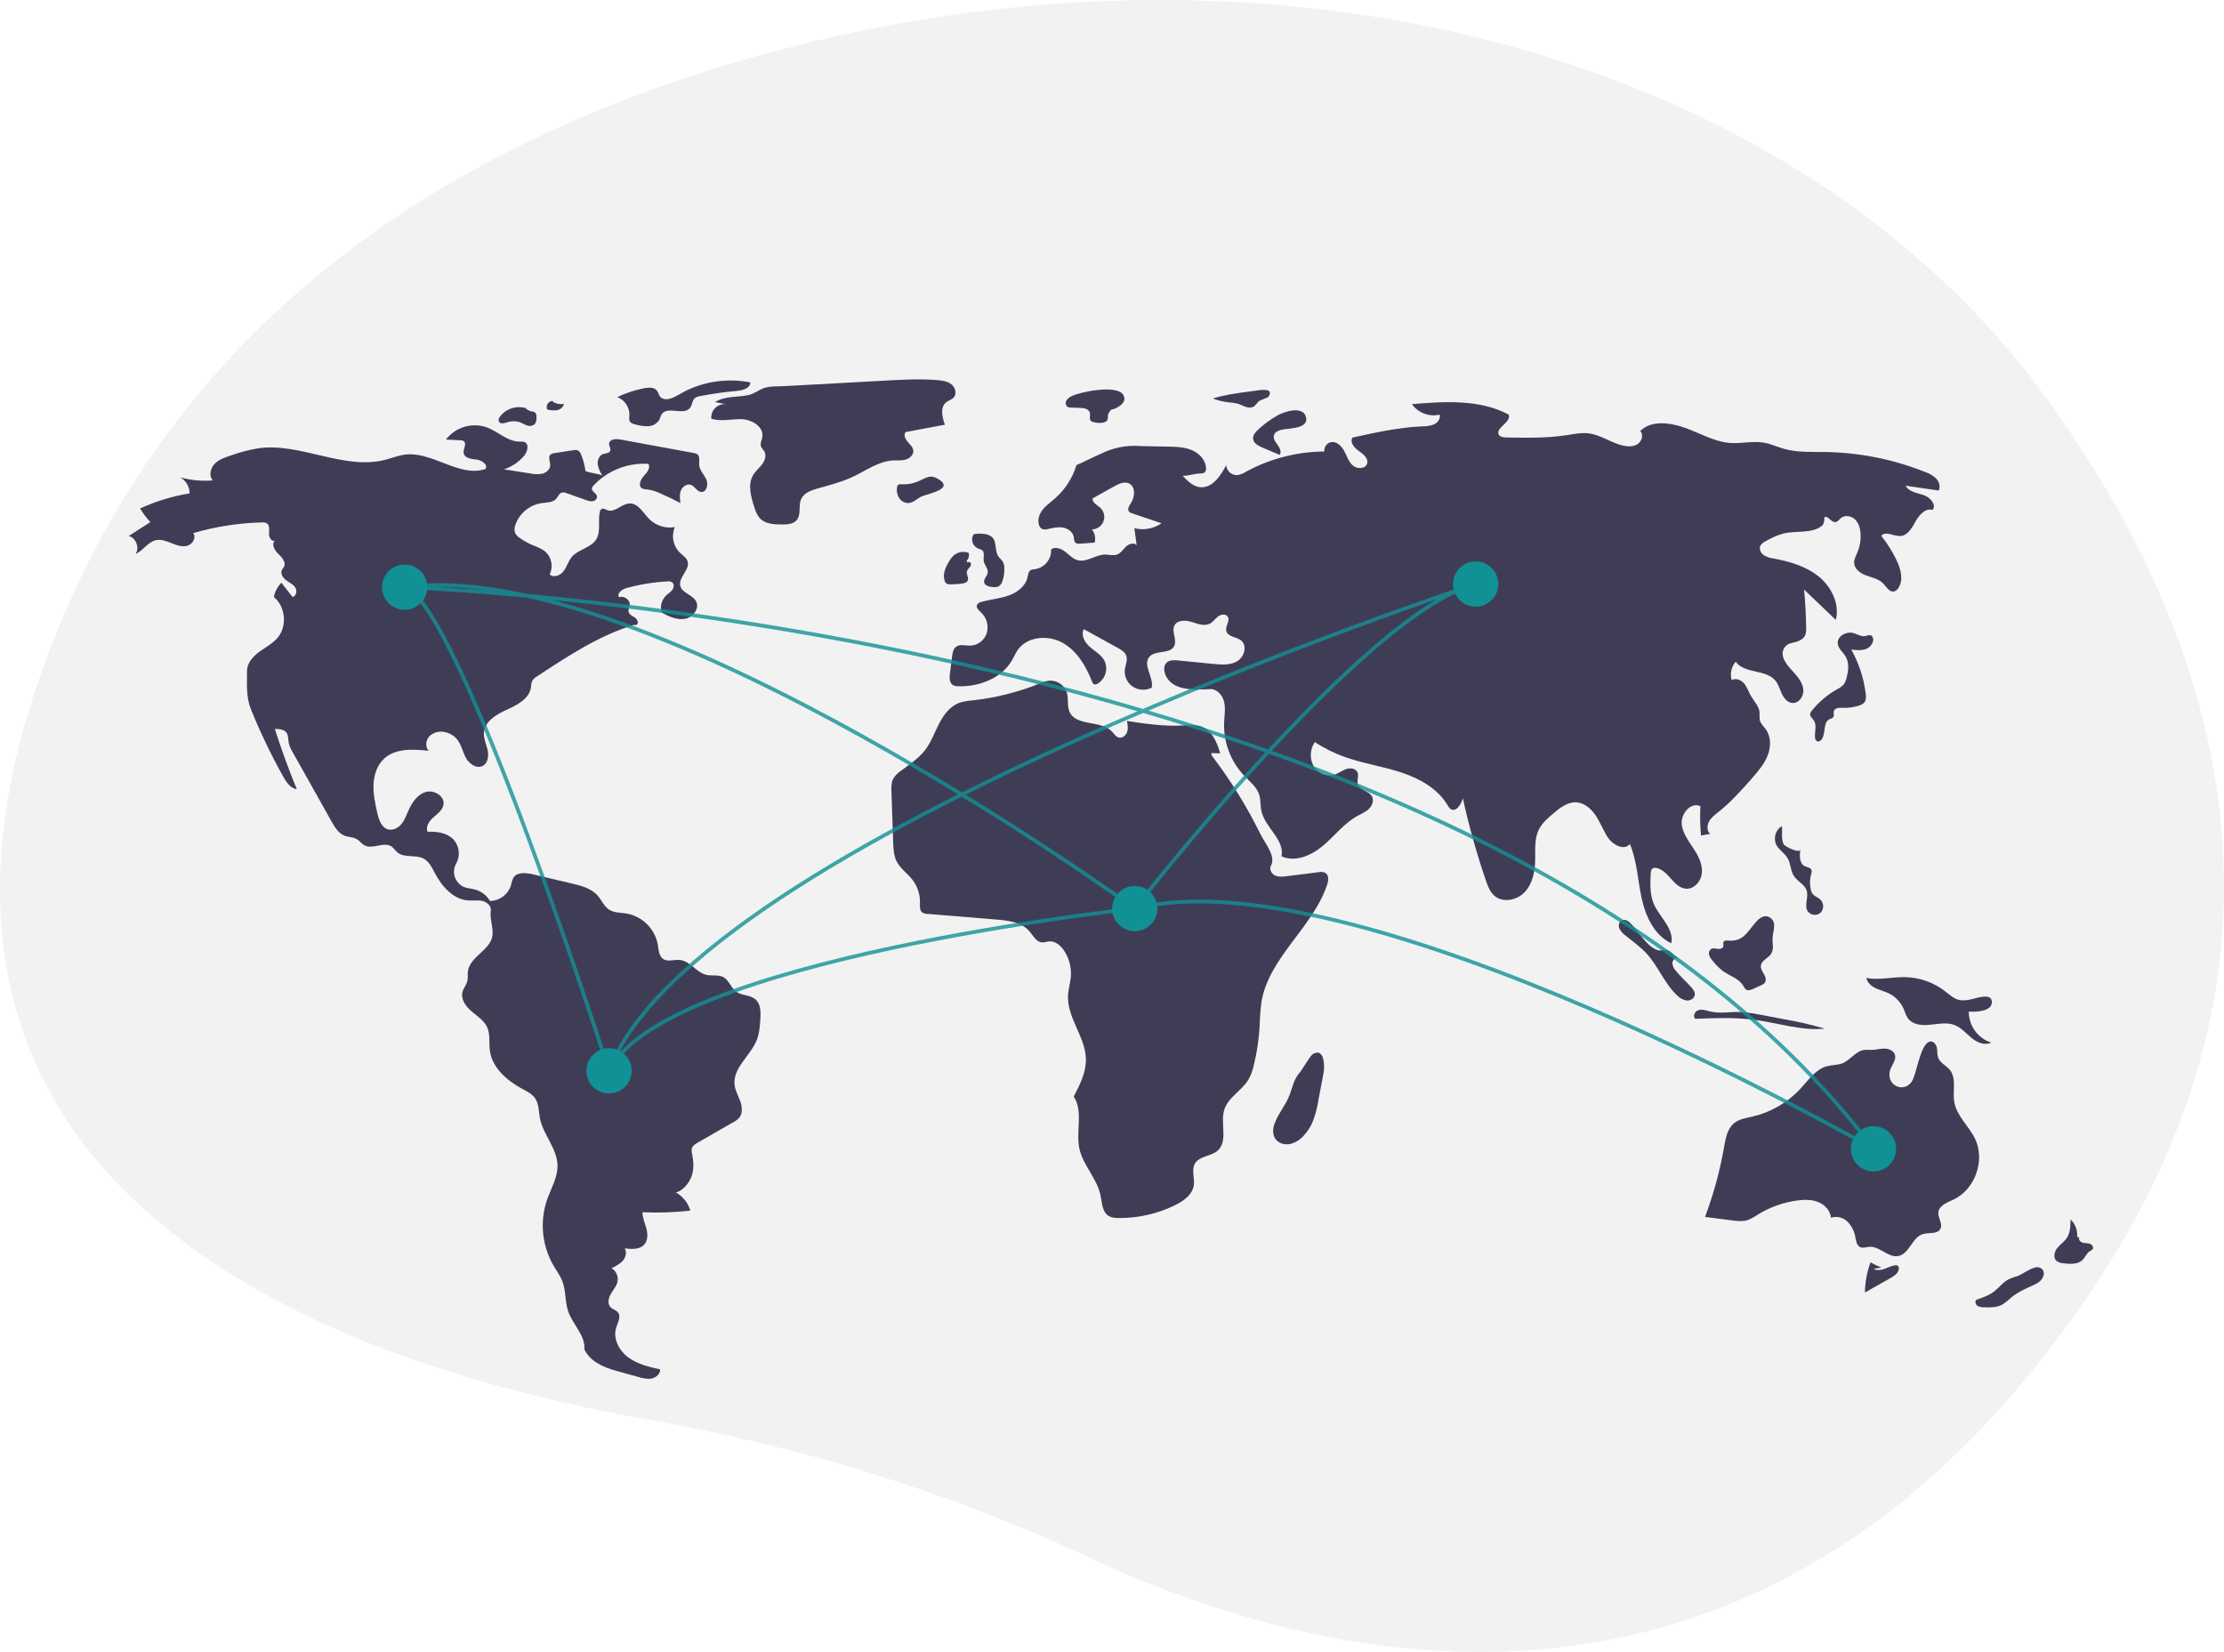
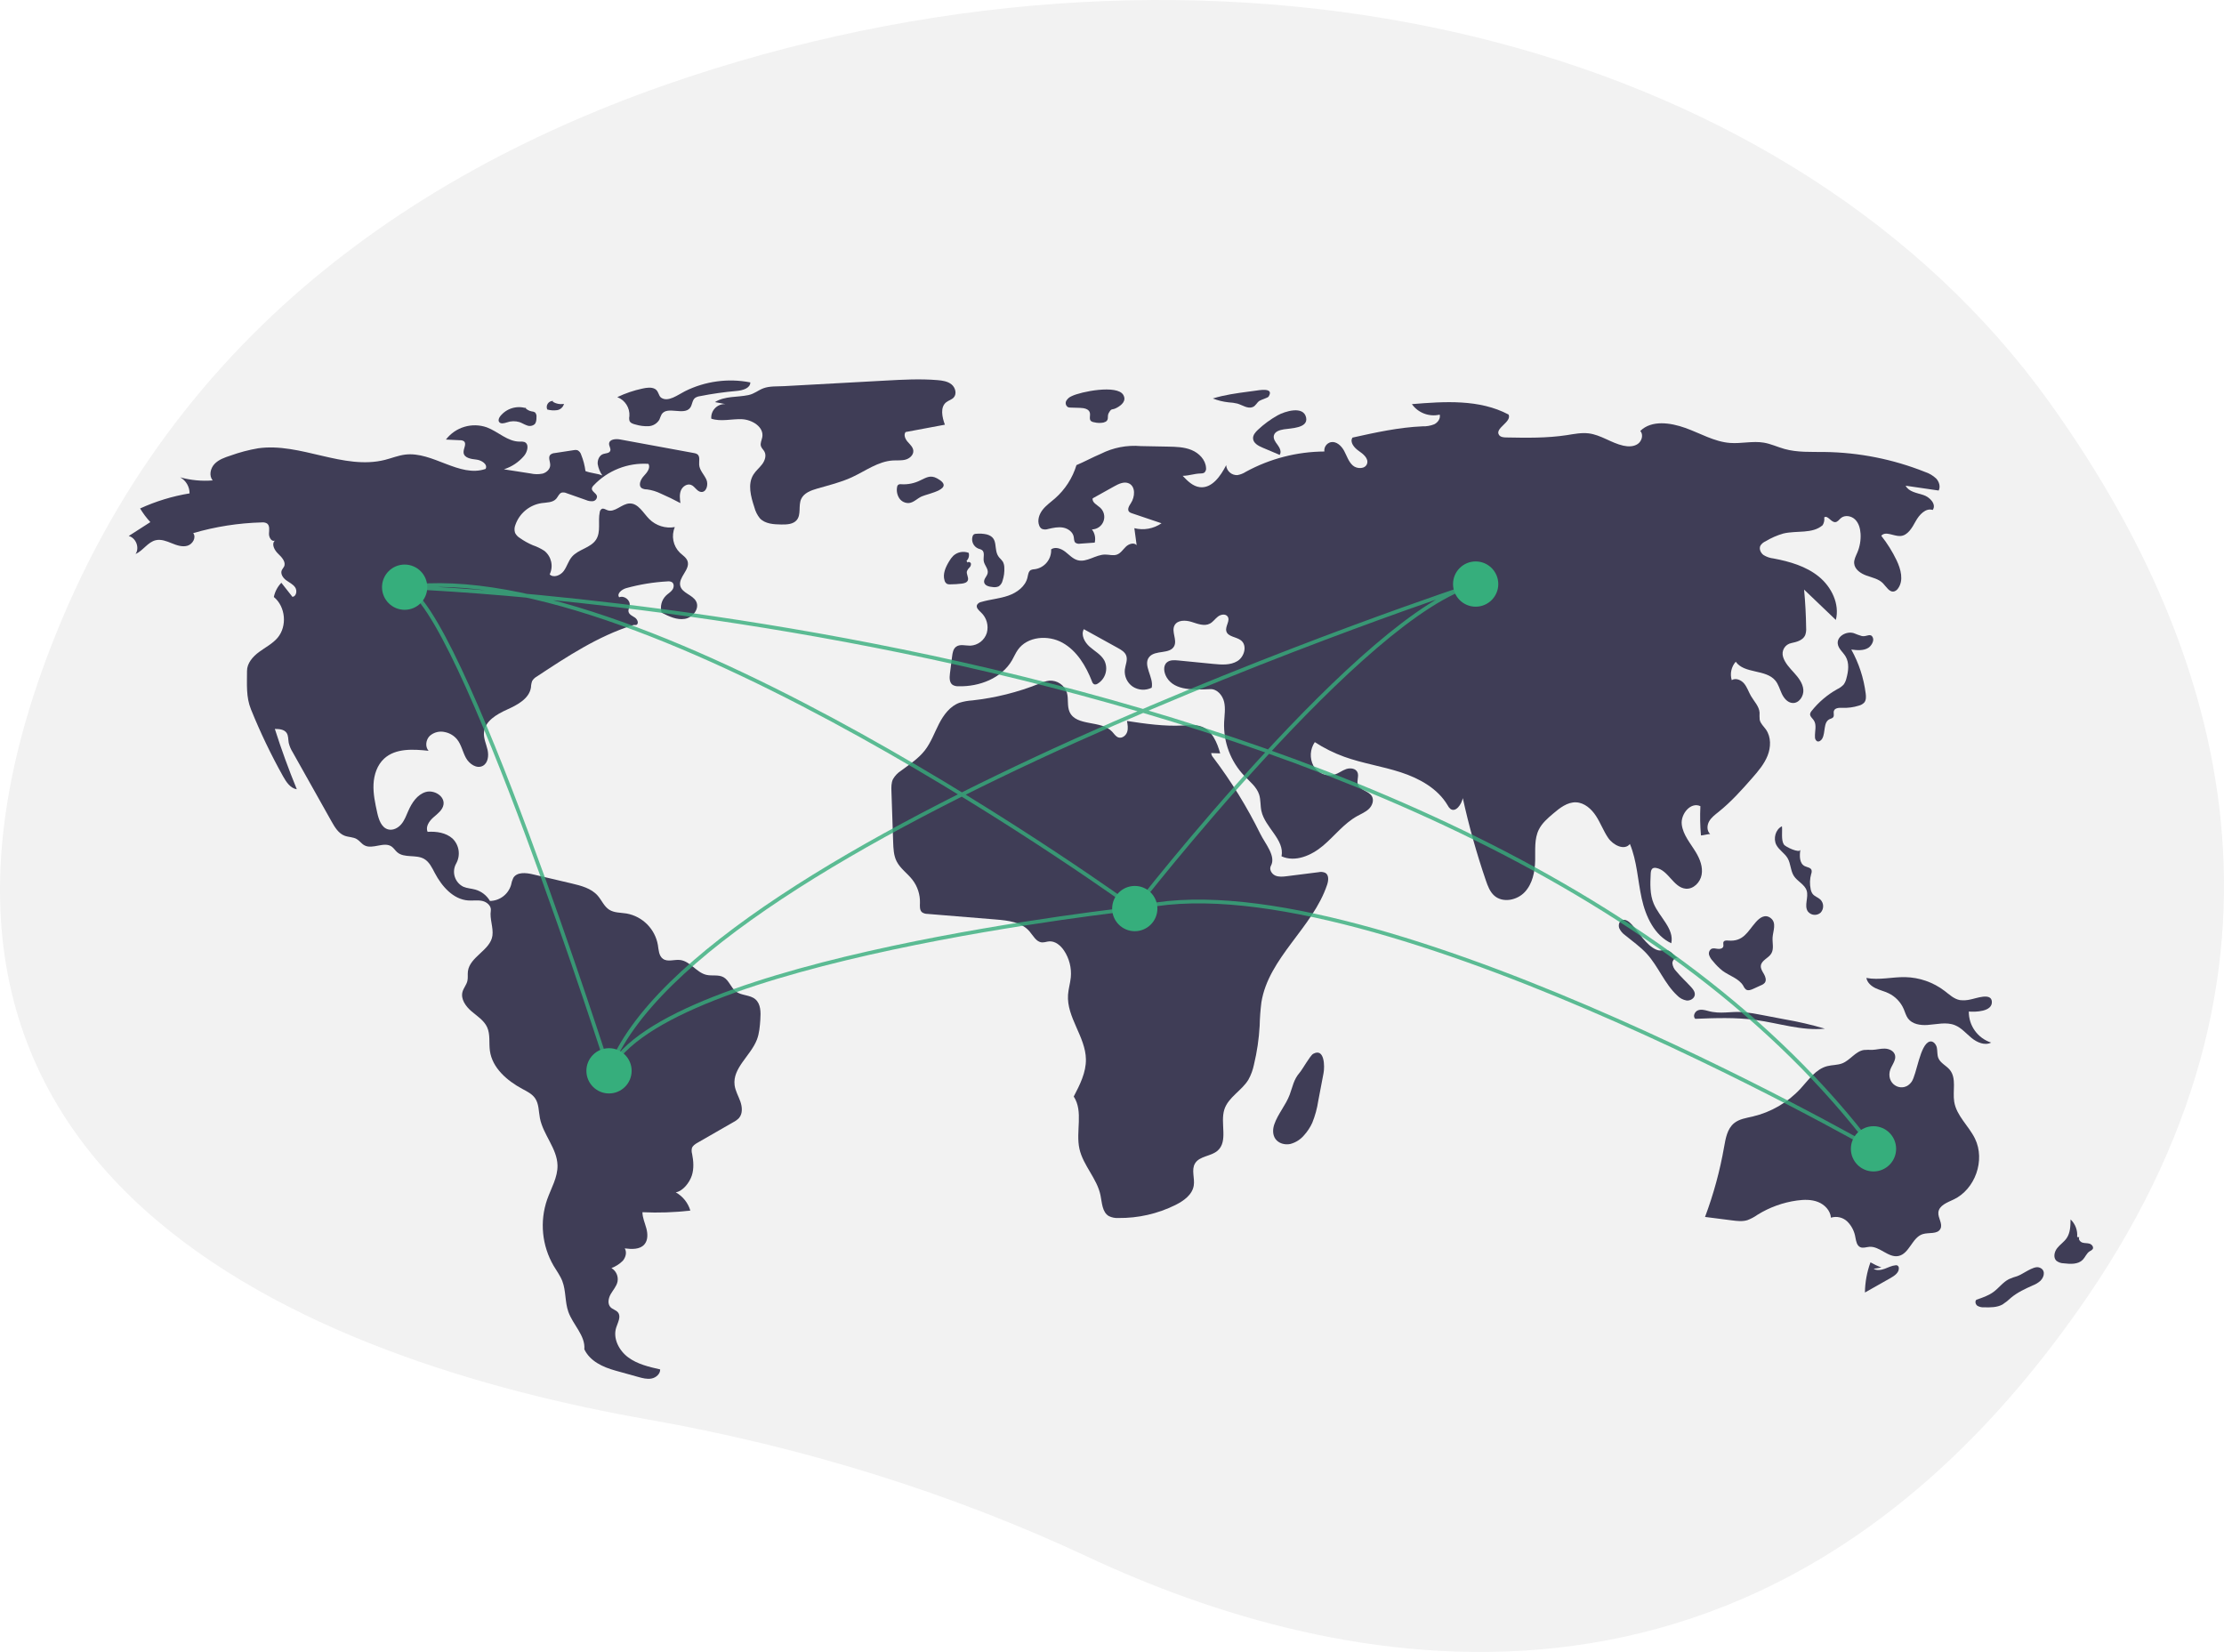
<svg xmlns="http://www.w3.org/2000/svg" id="e37c00f5-ff96-45aa-87ea-1a24b78ba7bd" data-name="Layer 1" width="1176.606" height="873.979" viewBox="0 0 1176.606 873.979">
  <path d="M1095.664,225.463C962.121,39.632,680.019-35.748,402.58,45.439,255.907,88.36,114.487,174.358,44.402,340.88-80.881,638.554,182.167,733.624,354.172,763.924c83.172,14.651,161.507,39.263,233.089,72.771C716.045,896.979,944,950.398,1115.894,699.286,1240.482,517.28,1184.616,349.244,1095.664,225.463Z" transform="translate(-11.69692 -13.01074)" fill="#f2f2f2" />
  <path d="M321.429,262.228a34.385,34.385,0,0,0-2.248-8.605,3.895,3.895,0,0,0-1.98-2.439,4.08,4.08,0,0,0-1.965-.022l-10.087,1.544a3.867,3.867,0,0,0-2.302.894c-1.314,1.382-.02,3.607-.06,5.513-.045,2.143-1.95,3.883-4.015,4.459a15.177,15.177,0,0,1-6.38-.079l-14.105-2.192a23.256,23.256,0,0,0,10.671-7.121c1.856-2.199,2.844-6.304.161-7.345a6.585,6.585,0,0,0-2.45-.197c-6.391.05-11.419-5.286-17.402-7.533a19.241,19.241,0,0,0-21.655,6.455l7.514.362a3.335,3.335,0,0,1,2.001.534c1.647,1.353-.401,3.952-.169,6.07.301,2.752,3.956,3.34,6.711,3.619s6.25,2.517,4.925,4.948c-13.847,4.769-27.937-9.323-42.479-7.588-3.68.439-7.156,1.885-10.749,2.794-21.951,5.554-44.644-9.264-67.068-6.126a85.163,85.163,0,0,0-14.64,3.861c-3.052,1.002-6.235,2.085-8.453,4.409s-3.061,6.298-.961,8.729a49.126,49.126,0,0,1-17.216-1.636,9.645,9.645,0,0,1,4.959,8.5A102.145,102.145,0,0,0,85.821,282.014a44.073,44.073,0,0,0,5.416,7.215l-11.445,7.353c3.867.974,5.866,6.247,3.617,9.54,4.009-1.784,6.494-6.398,10.782-7.333,2.809-.613,5.667.536,8.331,1.616s5.593,2.126,8.352,1.316,4.793-4.387,3.04-6.666a142.719,142.719,0,0,1,36.253-5.664,4.547,4.547,0,0,1,2.746.521c1.598,1.109,1.178,3.504,1.092,5.447s1.429,4.497,3.165,3.621c-2.043,1.772-.297,5.108,1.664,6.971s4.323,4.434,3.123,6.858c-.313.633-.845,1.139-1.146,1.777-.89,1.884.523,4.081,2.189,5.332s3.707,2.126,4.864,3.858.632,4.765-1.438,5.007l-5.882-7.469a15.314,15.314,0,0,0-3.974,7.53c6.238,5.099,7.176,15.478,1.954,21.613-2.669,3.135-6.464,5.04-9.776,7.486s-6.377,5.928-6.369,10.045c.014,7.113-.567,13.721,2.099,20.316a312.966,312.966,0,0,0,16.99,35.447c1.681,3.006,3.853,6.301,7.258,6.819q-6.455-15.714-11.621-31.917c2.243.009,4.836.187,6.151,2.004,1.089,1.505.855,3.551,1.193,5.378a16.659,16.659,0,0,0,2.124,4.994L187.123,447.636c1.704,3.034,3.658,6.292,6.913,7.521,2.082.786,4.49.638,6.406,1.769,1.502.887,2.513,2.46,4.044,3.296,4.329,2.361,10.349-2.167,14.394.652,1.157.806,1.893,2.087,2.958,3.01,3.736,3.236,9.865,1.071,14.179,3.485,2.78,1.556,4.22,4.667,5.703,7.486,3.714,7.062,9.723,13.981,17.683,14.543,2.5.177,5.054-.297,7.498.259s4.85,2.689,4.457,5.164c-.673,4.244,1.424,8.891.861,13.151-1.026,7.76-12.032,11.169-12.978,18.939-.207,1.701.117,3.457-.288,5.122-.496,2.041-2.029,3.702-2.574,5.731-1.032,3.844,1.722,7.67,4.748,10.256s6.635,4.816,8.289,8.437c1.748,3.827.89,8.289,1.458,12.457,1.241,9.1,9.102,15.847,17.191,20.197,2.465,1.325,5.111,2.608,6.706,4.908,2.082,3.001,1.875,6.957,2.57,10.543,1.703,8.782,9.095,16.017,9.305,24.96.149,6.356-3.384,12.122-5.495,18.12a42.257,42.257,0,0,0,3.451,35.046c1.579,2.666,3.467,5.18,4.584,8.07,1.993,5.158,1.346,11.02,3.184,16.235,2.43,6.895,9.106,12.589,8.467,19.872,3.031,6.294,9.724,9.387,16.454,11.26l12.062,3.357c2.309.643,4.723,1.291,7.074.825s4.596-2.418,4.535-4.815c-5.915-1.334-12.019-2.752-16.895-6.357s-8.216-10.023-6.366-15.797c.858-2.678,2.683-5.769.948-7.982-.993-1.267-2.81-1.598-3.931-2.753-1.748-1.803-1.147-4.831.109-7.005s3.073-4.116,3.579-6.576a6.861,6.861,0,0,0-3.216-7.138,17.054,17.054,0,0,0,5.97-3.831c1.57-1.793,2.295-4.557,1.06-6.595,3.668.465,7.997.693,10.405-2.113,1.923-2.24,1.79-5.59,1.031-8.442s-2.044-5.624-2.084-8.575a156.267,156.267,0,0,0,25.353-.86,16.439,16.439,0,0,0-7.708-9.654c3.811-.645,7.282-5.207,8.486-8.879s.897-7.673.153-11.465a6.152,6.152,0,0,1-.114-3.004c.429-1.368,1.772-2.202,3.015-2.916l18.914-10.863a11.017,11.017,0,0,0,3.025-2.233c1.982-2.328,1.688-5.841.673-8.725s-2.64-5.595-3.031-8.627c-1.169-9.068,8.538-15.574,11.813-24.109,1.286-3.35,1.548-6.991,1.796-10.57.267-3.844.287-8.31-2.665-10.787-2.829-2.375-7.251-1.845-10.211-4.054-2.714-2.025-3.651-5.958-6.616-7.594-2.693-1.486-6.07-.541-9.065-1.239-5.274-1.23-8.592-7.308-13.978-7.871-3.039-.318-6.478,1.168-8.969-.602-2.195-1.559-2.283-4.694-2.7-7.353a20.536,20.536,0,0,0-16.575-16.628c-3.133-.502-6.544-.312-9.209-2.033-2.699-1.744-3.937-5.008-6.057-7.422-3.417-3.891-8.798-5.274-13.84-6.459l-20.506-4.821c-3.64-.856-8.332-1.31-10.286,1.879a14.738,14.738,0,0,0-1.217,3.827,11.85,11.85,0,0,1-11.144,8.388,13.179,13.179,0,0,0-7.772-6.013c-2.079-.579-4.305-.644-6.288-1.496a8.833,8.833,0,0,1-3.833-12.253,10.995,10.995,0,0,0-1.879-13.225c-3.487-3.131-8.532-3.887-13.207-3.574-1.225-2.672.823-5.687,3.03-7.629s4.886-3.851,5.366-6.751c.756-4.561-5.064-8.026-9.483-6.666s-7.24,5.652-9.104,9.883c-1.07,2.428-1.979,4.984-3.667,7.031s-4.405,3.513-6.975,2.856c-3.639-.93-5.044-5.253-5.849-8.921-1.081-4.922-2.167-9.912-1.941-14.946s1.923-10.203,5.635-13.61c6.049-5.553,15.328-5.009,23.491-4.123-1.929-2.173-1.452-5.835.612-7.881a8.96,8.96,0,0,1,8.121-1.995,11.191,11.191,0,0,1,6.291,3.762c2.32,2.828,2.979,6.647,4.733,9.857s5.696,5.948,8.923,4.226c2.787-1.488,3.23-5.353,2.536-8.435s-2.167-6.08-1.916-9.229c.479-6.01,6.709-9.627,12.206-12.102S291.737,382.615,292.608,376.65a10.73,10.73,0,0,1,.652-3.42,6.709,6.709,0,0,1,2.461-2.315c16.044-10.603,32.355-21.335,50.692-27.129.954-.301,1.066.034,2.038-.203,1.361-.786.459-2.962-.846-3.838s-3.048-1.549-3.379-3.085c-.243-1.129.422-2.238.595-3.381.425-2.807-2.933-5.399-5.541-4.276-1.473-1.951,1.442-4.217,3.798-4.866a103.15,103.15,0,0,1,21.67-3.54,3.903,3.903,0,0,1,2.466.419c1.231.853,1.074,2.808.201,4.025s-2.229,1.981-3.316,3.011a9.053,9.053,0,0,0-2.348,9.105c3.826,1.946,7.986,3.95,12.223,3.264s7.999-5.447,6.007-9.249c-1.855-3.541-7.426-4.34-8.384-8.221-1.122-4.544,5.31-8.585,3.862-13.035-.635-1.949-2.577-3.097-4.068-4.504a12.221,12.221,0,0,1-2.674-13.552,15.419,15.419,0,0,1-13.523-4.232c-3.234-3.264-5.815-8.414-10.408-8.267-4.215.134-7.845,5.051-11.786,3.551-.97-.369-1.992-1.12-2.931-.68a2.422,2.422,0,0,0-1.093,1.815c-1.002,4.788.721,10.244-1.888,14.382-2.84,4.503-9.409,5.127-12.852,9.187-1.869,2.204-2.593,5.174-4.311,7.498s-5.364,3.801-7.425,1.776a10.235,10.235,0,0,0-2.78-12.445,27.309,27.309,0,0,0-6.141-2.987,36.422,36.422,0,0,1-6.861-3.824,6.758,6.758,0,0,1-2.519-2.695,6.141,6.141,0,0,1,.172-4.262,17.426,17.426,0,0,1,13.867-11.494c2.745-.373,5.94-.242,7.756-2.333.961-1.107,1.465-2.78,2.861-3.229a4.219,4.219,0,0,1,2.641.325l10.245,3.606a7.191,7.191,0,0,0,3.65.604,2.474,2.474,0,0,0,2.14-2.6c-.327-1.701-2.945-2.518-2.707-4.234a2.827,2.827,0,0,1,.857-1.441,36.629,36.629,0,0,1,29.051-11.472c1.293,2.124-.752,4.639-2.454,6.452s-3.069,5.052-1.011,6.448a5.643,5.643,0,0,0,2.728.614,23.819,23.819,0,0,1,7.261,2.202q5.311,2.311,10.417,5.057c-.301-2.245-.588-4.609.263-6.708s3.269-3.745,5.381-2.928c2.036.788,3.079,3.483,5.248,3.73,2.893.329,4.034-3.944,2.826-6.593s-3.6-4.867-3.8-7.772c-.135-1.96.611-4.39-.954-5.576a4.26,4.26,0,0,0-1.847-.648l-39.084-7.192c-2.321-.427-5.674-.1-5.777,2.258-.057,1.316,1.118,2.618.597,3.828-.556,1.291-2.381,1.173-3.711,1.63-2.063.709-3.098,3.158-2.9,5.331a14.834,14.834,0,0,0,2.448,6.008C327.82,263.487,323.971,263.291,321.429,262.228Z" transform="translate(-11.69692 -13.01074)" fill="#3f3d56" />
  <path d="M290.244,229.051a12.656,12.656,0,0,0-13.902,4.164c-.644.847-1.184,2.015-.645,2.933.772,1.315,2.741.796,4.192.325a10.549,10.549,0,0,1,6.621-.158c1.363.468,2.581,1.295,3.95,1.745a3.978,3.978,0,0,0,4.056-.593c.939-.958.998-2.447 1-3.788a3.047,3.047,0,0,0-.776-2.504,3.981,3.981,0,0,0-1.796-.531,6.185,6.185,0,0,1-3.619-2.115" transform="translate(-11.69692 -13.01074)" fill="#3f3d56" />
  <path d="M304.337,225.127a3.22,3.22,0,0,0-3.112,4.534,13.05,13.05,0,0,0,5.203.339,4.447,4.447,0,0,0,3.637-3.334,8.372,8.372,0,0,1-5.928-1.132" transform="translate(-11.69692 -13.01074)" fill="#3f3d56" />
  <path d="M351.62,218.574a59.853,59.853,0,0,0-13.342,4.532,10.024,10.024,0,0,1,6.402,10.068,5.243,5.243,0,0,0,.061,2.489c.49,1.188,1.91,1.634,3.158,1.939a20.823,20.823,0,0,0,6.927.884,7.056,7.056,0,0,0,5.734-3.504,24.972,24.972,0,0,1,1.192-2.819c2.992-4.557,11.881.953,15.094-3.451,1.132-1.552,1.028-3.887,2.503-5.116a5.624,5.624,0,0,1,2.574-.982,180.731,180.731,0,0,1,19.548-2.784c3.109-.271,7.162-1.387,7.188-4.508a54.149,54.149,0,0,0-34.541,4.647c-3.85,1.929-8.943,5.985-12.652,3.429-1.389-.957-1.32-3.535-3.231-4.612C356.281,217.686,353.694,218.133,351.62,218.574Z" transform="translate(-11.69692 -13.01074)" fill="#3f3d56" />
  <path d="M389.919,225.736l5.497,1.056a7.124,7.124,0,0,0-7.413,7.72c5.148,1.72,10.761.046,16.184.275s11.733,4.102,10.807,9.451c-.28,1.617-1.214,3.233-.728,4.801.34,1.099,1.31,1.878,1.856,2.89,1.14,2.109.229,4.776-1.21,6.693s-3.374,3.446-4.637,5.483c-3.142,5.067-1.357,11.617.515,17.277a15.231,15.231,0,0,0,2.929,5.849c2.773,2.948,7.292,3.205,11.338,3.264,2.945.043,6.32-.103,8.182-2.385,2.432-2.979.731-7.628,2.332-11.125,1.454-3.176,5.159-4.538,8.515-5.504,6.149-1.77,12.416-3.275,18.229-5.949,7.219-3.32,13.965-8.495,21.899-8.922,2.226-.12,4.507.143,6.651-.467s4.181-2.464,4.019-4.687c-.139-1.9-1.746-3.294-3.002-4.726s-2.242-3.634-1.088-5.149l20.797-3.884c-1.474-4.017-2.623-9.309.765-11.924,1.222-.944,2.859-1.321,3.899-2.461,1.774-1.944.882-5.293-1.166-6.946s-4.816-2.037-7.438-2.255c-9.119-.757-18.29-.257-27.426.244q-26.79,1.468-53.58,2.937c-3.595.197-7.746-.104-11.044,1.123-2.792,1.038-4.776,2.945-7.969,3.614C401.739,223.264,395.252,222.427,389.919,225.736Z" transform="translate(-11.69692 -13.01074)" fill="#3f3d56" />
  <path d="M488.403,269.189a2.212,2.212,0,0,0-1.6.363,2.02,2.02,0,0,0-.521,1.234,8.149,8.149,0,0,0,1.184,5.832,5.711,5.711,0,0,0,5.228,2.506c2.475-.316,4.3-2.427,6.575-3.458,3.507-1.587,18.403-4.061,8.099-9.627-3.551-1.918-5.845-.225-8.644,1.039A19.669,19.669,0,0,1,488.403,269.189Z" transform="translate(-11.69692 -13.01074)" fill="#3f3d56" />
  <path d="M578.653,222.593a5.883,5.883,0,0,0-2.862,2.492,2.514,2.514,0,0,0,.943,3.335,3.752,3.752,0,0,0,1.404.223l4.892.146c2.078.062,4.674.505,5.233,2.508.415,1.487-.513,3.398.606,4.461a3.155,3.155,0,0,0,1.664.649,11.341,11.341,0,0,0,4.929.159c3.56-.955,1.689-3.127,2.81-5.062,1.715-2.96,1.418-1.168,4.441-2.864,2.232-1.253,5.116-3.525,3.253-6.718C602.727,216.368,583.434,220.208,578.653,222.593Z" transform="translate(-11.69692 -13.01074)" fill="#3f3d56" />
  <path d="M675.212,219.802l-2.841.379c-6.406.855-12.848,1.718-19.018,3.641a31.652,31.652,0,0,0,8.329,2.044,25.585,25.585,0,0,1,4.665.663c2.725.811,5.471,2.906,8.104,1.833,1.632-.665,2.165-2.365,3.517-3.266.934-.622,4.475-1.629,4.871-2.257C686.04,217.764,677.672,219.474,675.212,219.802Z" transform="translate(-11.69692 -13.01074)" fill="#3f3d56" />
  <path d="M687.686,232.713A53.277,53.277,0,0,0,677.203,240.39c-1.335,1.255-2.698,2.815-2.577,4.643.161,2.429,2.749,3.839,4.991,4.788l9.081,3.845c1.102-1.553.093-3.696-1.045-5.222s-2.492-3.291-1.989-5.128c.574-2.095,3.129-2.81,5.271-3.171,3.491-.588,12.907-.541,11.776-6.167C701.378,227.35,691.19,230.754,687.686,232.713Z" transform="translate(-11.69692 -13.01074)" fill="#3f3d56" />
  <path d="M685.86,607.84c-.865,2.503-.947,5.451.549,7.637,1.678,2.452,5.036,3.366,7.942,2.744a14.307,14.307,0,0,0,7.374-4.741,25.392,25.392,0,0,0,4.241-6.504,50.767,50.767,0,0,0,3.144-11.502l2.82-14.804c.63-3.309.606-13.452-5.475-10.147-1.661.903-5.508,8.031-7.249,10.053-3.138,3.643-3.553,7.178-5.205,11.592C691.931,597.695,687.773,602.303,685.86,607.84Z" transform="translate(-11.69692 -13.01074)" fill="#3f3d56" />
  <path d="M1007.042,683.597a44.332,44.332,0,0,1-5.778-2.751,48.707,48.707,0,0,0-2.929,15.965l13.616-7.705c2.048-1.159,4.37-2.769,4.326-5.123a1.621,1.621,0,0,0-.753-1.474,1.836,1.836,0,0,0-.955-.112c-2.019.168-3.86,1.162-5.764,1.853s-4.132,1.056-5.879.031" transform="translate(-11.69692 -13.01074)" fill="#3f3d56" />
  <path d="M1078.869,688.172a29.472,29.472,0,0,0-4.366,1.567c-3.125,1.59-5.25,4.609-8.062,6.703-2.691,2.004-5.93,3.104-9.11,4.174-.935.827-.506,2.492.51,3.218a6.315,6.315,0,0,0,3.596.808c3.303.073,6.784.105,9.677-1.491a30.518,30.518,0,0,0,4.556-3.616c3.383-2.823,7.446-4.685,11.467-6.485a13.162,13.162,0,0,0,3.997-2.39c2.527-2.49,2.705-6.331-.939-7.178C1087.251,682.798,1081.672,687.265,1078.869,688.172Z" transform="translate(-11.69692 -13.01074)" fill="#3f3d56" />
  <path d="M1110.605,667.441a11.359,11.359,0,0,0-3.475-9.307c-.037,3.428-.141,7.079-2.069,9.914-1.374,2.02-3.527,3.384-5.032,5.307s-2.173,4.973-.408,6.661a6.615,6.615,0,0,0,3.92,1.35c3.514.414,7.581.644,10.045-1.894,1.345-1.386,1.999-3.438,3.64-4.456a4.429,4.429,0,0,0,1.597-1.143c.677-1.077-.399-2.496-1.611-2.884s-2.547-.206-3.764-.574-2.335-1.738-1.71-2.846" transform="translate(-11.69692 -13.01074)" fill="#3f3d56" />
  <path d="M1054.2,541.77a15.795,15.795,0,0,1-5.636.332c-3.128-.575-5.563-2.933-8.088-4.866A35.677,35.677,0,0,0,1019.63,529.953c-6.863-.13-13.789,1.73-20.529.433.44,2.449,2.536,4.286,4.772,5.378s4.704,1.641,6.951,2.711a16.597,16.597,0,0,1,8.039,8.363c.724,1.689,1.179,3.528,2.275,5.003,2.241,3.015,6.488,3.677,10.236,3.43,4.887-.321,9.991-1.727,14.537.094,3.478,1.393,5.967,4.437,8.871,6.804s6.994,4.124,10.329,2.416a17.075,17.075,0,0,1-11.814-16.43c3.27.301,12.69.184,12.183-5.373C1065.05,538.072,1057.008,541.262,1054.2,541.77Z" transform="translate(-11.69692 -13.01074)" fill="#3f3d56" />
  <path d="M1011.417,580.087c.581-3.185,3.757-5.997,2.767-9.08-.684-2.132-3.156-3.184-5.394-3.237s-4.437.614-6.675.677a32.53,32.53,0,0,0-4.371.062c-4.442.73-7.181,5.387-11.367,7.042-2.546,1.007-5.406.814-8.053,1.51-6.01,1.58-9.813,7.259-14.014,11.838a50.011,50.011,0,0,1-25.384,14.804c-3.417.791-7.09,1.297-9.807,3.517-3.597,2.939-4.482,7.977-5.282,12.552a207.333,207.333,0,0,1-10.093,37.051l14.27,1.822c2.713.346,5.524.685,8.139-.118a23.628,23.628,0,0,0,5.353-2.852,53.442,53.442,0,0,1,20.879-7.537c3.737-.513,7.655-.607,11.162.782s6.516,4.539,6.809,8.3a8.767,8.767,0,0,1,8.762,2.131,15.231,15.231,0,0,1,4.183,8.351c.376,1.952.752,4.292,2.564,5.111,1.478.668,3.173-.051,4.79-.181,5.486-.439,10.039,5.958,15.432,4.857,5.784-1.181,7.203-9.843,12.846-11.578,3.241-.996,7.786.215,9.338-2.799,1.368-2.657-1.361-5.723-1.08-8.698.346-3.663,4.667-5.218,7.998-6.781,11.484-5.389,16.934-20.845,11.369-32.245-3.297-6.754-9.785-12.071-10.983-19.491-.922-5.709,1.329-12.366-2.311-16.859-1.852-2.286-4.987-3.548-6.088-6.275-.694-1.717-.415-3.665-.788-5.479s-1.956-3.711-3.747-3.241c-5.199,1.365-6.858,17.425-9.641,21.327C1018.77,591.302,1010.084,587.395,1011.417,580.087Z" transform="translate(-11.69692 -13.01074)" fill="#3f3d56" />
  <path d="M915.322,547.838c-1.777-.498-3.717-.989-5.419-.277s-2.696,3.211-1.33,4.451c10.688-.416,21.442-.83,32.04.622,12.21,1.672,24.294,5.815,36.558,4.596a186.054,186.054,0,0,0-21.326-4.949l-12.006-2.293a92.83,92.83,0,0,0-9.749-1.506C927.241,547.916,922.057,549.726,915.322,547.838Z" transform="translate(-11.69692 -13.01074)" fill="#3f3d56" />
  <path d="M926.023,510.612c-.887-.074-1.986-.138-2.445.625-.439.729.063,1.692-.172,2.509-.322,1.117-1.785,1.402-2.937,1.25s-2.398-.516-3.419.039a2.898,2.898,0,0,0-1.121,3.292,8.475,8.475,0,0,0,1.976,3.15,32.185,32.185,0,0,0,5.128,5.143c3.674,2.712,8.65,4.018,10.964,7.955a5.278,5.278,0,0,0,1.464,1.971c1.111.704,2.559.168,3.755-.378l4.192-1.915a4.762,4.762,0,0,0,1.96-1.333c.958-1.299.369-3.147-.434-4.547s-1.833-2.849-1.66-4.454c.308-2.862,3.987-3.956,5.5-6.405,1.525-2.468.532-5.648.708-8.544.206-3.387,2.334-7.792-1.09-10.323-2.91-2.151-5.691-.163-7.78,2.211C936.205,505.866,934.122,511.288,926.023,510.612Z" transform="translate(-11.69692 -13.01074)" fill="#3f3d56" />
  <path d="M951.468,460.009c1.431,2.74,4.415,4.376,5.975,7.044,1.692,2.893,1.499,6.63,3.334,9.434,1.883,2.877,5.672,4.404,6.728,7.675,1.153,3.572-1.463,7.913.622,11.034a4.632,4.632,0,0,0,6.794.624,4.984,4.984,0,0,0-.206-6.954c-1.234-1.126-3.007-1.612-4.038-2.927a6.141,6.141,0,0,1-1.046-2.546,16.669,16.669,0,0,1,.262-7.989,3.555,3.555,0,0,0,.201-2.09c-.464-1.349-2.29-1.444-3.572-2.07-2.911-1.421-2.841-5.53-2.332-8.729-.339,2.13-7.926-1.493-8.72-2.699-1.578-2.397-.719-7.02-1.032-9.669C951.032,451.791,949.718,456.659,951.468,460.009Z" transform="translate(-11.69692 -13.01074)" fill="#3f3d56" />
  <path d="M875.031,502.171c-1.4-1.568-3.51-3.208-5.387-2.262-1.432.721-1.826,2.703-1.265,4.205a9.257,9.257,0,0,0,3.055,3.642c3.913,3.227,8.126,6.139,11.539,9.89,6.108,6.713,9.344,15.77,15.987,21.954a8.967,8.967,0,0,0,5.034,2.724c1.935.18,4.109-1.059,4.331-2.99.183-1.591-.926-3.014-2.009-4.193-2.581-2.807-5.406-5.391-7.842-8.323a6.994,6.994,0,0,1-2.004-4.186c-.012-1.579,1.428-3.232,2.958-2.841-1.861-.476-3.241-3.576-5.972-4.159-2.282-.487-2.835.926-5.551-.239C882.724,513.172,878.659,506.233,875.031,502.171Z" transform="translate(-11.69692 -13.01074)" fill="#3f3d56" />
  <path d="M996.764,349.525a42.899,42.899,0,0,1-4.377-1.563c-3.847-1.155-8.936,1.673-8.423,5.656.341,2.647,2.804,4.431,4.164,6.727,2.017,3.404,1.479,7.722.419,11.535a9.017,9.017,0,0,1-1.455,3.282A11.116,11.116,0,0,1,983.644,377.64a46.103,46.103,0,0,0-13.49,11.46,3.303,3.303,0,0,0-.815,1.536c-.183,1.345,1.168,2.325,1.933,3.446,1.698,2.492.471,5.845.638,8.855a2.504,2.504,0,0,0,1.055,2.197c1.023.52,2.236-.363,2.791-1.368,1.841-3.335.454-8.687,3.907-10.295.653-.304,1.445-.432,1.881-1.006.691-.91.024-2.258.375-3.346.526-1.633,2.76-1.707,4.475-1.634a25.398,25.398,0,0,0,8.724-1.161,5.807,5.807,0,0,0,2.888-1.672c1.032-1.288.941-3.12.734-4.758a64.492,64.492,0,0,0-7.62-23.25c3.033.387,6.333.723,8.95-.858,1.466-.885,3.223-3.532,2.496-5.334C1001.418,347.603,999.341,350.001,996.764,349.525Z" transform="translate(-11.69692 -13.01074)" fill="#3f3d56" />
  <path d="M607.915,394.431c.363,1.947.72,3.997.082,5.871s-2.645,3.441-4.54,2.867c-1.471-.446-2.32-1.925-3.365-3.052-5.808-6.27-18.912-2.64-22.5-10.397-1.464-3.166-.469-6.959-1.468-10.301a9.169,9.169,0,0,0-9.285-6.308,19.08,19.08,0,0,0-5.343,1.595,134.727,134.727,0,0,1-35.401,8.854,29.087,29.087,0,0,0-6.802,1.238c-4.988,1.808-8.396,6.432-10.821,11.151s-4.216,9.827-7.468,14.019c-3.417,4.406-8.206,7.491-12.673,10.828a12.93,12.93,0,0,0-4.181,4.382c-.968,1.988-.914,4.301-.839,6.511l.913,26.844c.117,3.453.265,7.029,1.81,10.119,1.93,3.858,5.742,6.386,8.386,9.794a19.183,19.183,0,0,1,3.98,12.251c-.056,1.777-.233,3.879,1.151,4.995a5.062,5.062,0,0,0,2.83.814l36.312,2.972c6.387.523,13.466,1.382,17.637,6.249,1.968,2.297,3.549,5.6,6.564,5.846,1.293.106,2.551-.425,3.845-.528,3.263-.258,6.13,2.218,7.939,4.946a21.943,21.943,0,0,1,3.525,14.08c-.297,3.112-1.261,6.137-1.469,9.256-.791,11.868,9.269,22.179,9.464,34.071.115,6.995-3.206,13.531-6.444,19.733,5.225,7.916.947,18.457,3.027,27.711,1.974,8.78,9.294,15.653,11.118,24.465.835,4.034.883,8.998,4.441,11.076a10.122,10.122,0,0,0,5.025,1.006,66.242,66.242,0,0,0,30.165-6.867c4.399-2.183,8.957-5.441,9.725-10.291.62-3.911-1.364-8.286.655-11.693,2.379-4.015,8.473-3.697,11.974-6.784,5.679-5.008,1.251-14.56,3.551-21.773,2.068-6.484,9.187-9.929,12.716-15.748a27.986,27.986,0,0,0,2.955-8.009,114.243,114.243,0,0,0,3.007-20.426,122.436,122.436,0,0,1,.924-12.511c3.805-23.638,27.173-39.466,34.76-62.174.725-2.169,1.065-5.057-.864-6.284a5.525,5.525,0,0,0-3.674-.385l-16.739,2.11c-2.079.262-4.283.507-6.192-.356s-3.278-3.279-2.265-5.114c2.843-5.15-3.005-11.657-5.603-16.935a249.894,249.894,0,0,0-24.885-40.357,4.102,4.102,0,0,1-1.091-2.369l4.751.158c-1.604-5.754-4.25-12.051-9.841-14.156-3.15-1.186-6.639-.776-10-.592C627.764,397.358,617.443,395.904,607.915,394.431Z" transform="translate(-11.69692 -13.01074)" fill="#3f3d56" />
  <path d="M637.399,264.755c2.519,2.675,5.342,5.512,8.987,5.978,6.438.824,11.067-5.834,14.014-11.617a5.676,5.676,0,0,0,5.923,5.251,11.693,11.693,0,0,0,4.455-1.742,87.765,87.765,0,0,1,41.579-10.748,4.49,4.49,0,0,1,3.429-4.936c2.955-.586,5.618,1.969,7.043,4.624s2.315,5.731,4.58,7.718,6.65,1.9,7.545-.977c.859-2.762-2.019-5.118-4.409-6.746s-4.91-4.642-3.301-7.046c12.213-2.704,24.502-5.417,37-5.955a15.494,15.494,0,0,0,6.228-1.073c1.906-.935,3.421-3.058,2.908-5.119a14.104,14.104,0,0,1-14.718-5.552c17.341-1.431,35.785-2.651,51.153,5.509,1.844,3.959-7.555,7.253-5.04,10.824.802,1.139,2.409,1.272,3.802,1.298,10.679.198,21.421.393,31.98-1.22,3.859-.589,7.756-1.421,11.63-.943,6.453.796,11.972,5.101,18.32,6.505,2.584.571,5.481.591,7.659-.912s3.114-4.925,1.329-6.878c5.977-5.858,15.897-4.406,23.783-1.602s15.355,7.327,23.701,7.953c5.985.448,12.053-1.162,17.966-.138,3.716.643,7.175,2.296,10.807,3.312,6.869,1.921,14.136,1.515,21.268,1.608a149.022,149.022,0,0,1,53.106,10.553,15.789,15.789,0,0,1,5.904,3.488c1.573,1.685,2.376,4.303,1.318,6.351l-17.473-2.553c1.646,3.241,5.905,3.793,9.364,4.911s7.045,4.938,4.966,7.92c-3.748-1.193-7.144,2.554-9.037,6.001s-4.2,7.576-8.127,7.786c-3.517.188-7.77-2.806-10.062-.133a68.629,68.629,0,0,1,8.085,12.927c2.265,4.718,3.878,10.663.817,14.908a3.864,3.864,0,0,1-2.066,1.602c-2.5.633-4.124-2.425-5.917-4.279-2.259-2.336-5.676-2.997-8.735-4.093s-6.282-3.25-6.521-6.491c-.149-2.016.916-3.891,1.7-5.754a22.17,22.17,0,0,0,1.684-9.944c-.172-2.735-.939-5.581-2.903-7.492s-5.356-2.517-7.465-.767c-.984.817-1.773,2.123-3.05,2.172-2.258.086-3.991-3.85-5.808-2.506a6.172,6.172,0,0,1-.839,4.128c-5.421,4.714-13.748,2.72-20.736,4.385a38.921,38.921,0,0,0-9.461,4.132,6.087,6.087,0,0,0-2.704,2.27c-.872,1.695.089,3.866,1.627,4.993a12.917,12.917,0,0,0,5.365,1.831c8.52,1.614,17.163,4.111,23.889,9.583s11.137,14.518,9.009,22.924l-16.801-16.054q.957,10.111,1.086,20.277a9.116,9.116,0,0,1-.533,3.9c-1.198,2.645-4.444,3.536-7.289,4.12a5.709,5.709,0,0,0-4.383,7.315c1.011,3.294,3.531,5.863,5.838,8.422s4.578,5.468,4.88,8.9-2.288,7.302-5.725,7.063c-2.606-.181-4.539-2.514-5.651-4.878s-1.773-4.997-3.443-7.006c-5.055-6.08-16.409-3.475-20.937-9.956a10.241,10.241,0,0,0-2.118,9.746c2.107-1.319,4.991-.093,6.574,1.823s2.33,4.373,3.573,6.525c1.677,2.904,4.347,5.479,4.581,8.825a28.845,28.845,0,0,0,.064,3.795c.416,2.027,2.129,3.483,3.317,5.177,2.764,3.943,2.628,9.359.846,13.833s-4.983,8.212-8.153,11.836c-5.538,6.33-11.189,12.623-17.754,17.88-1.873,1.5-3.873,2.975-5.039,5.072s-1.227,5.041.566,6.636c-1.283.064-3.584.695-4.866.759a113.141,113.141,0,0,1-.293-15.477c-5.063-2.431-10.514,4.079-9.86,9.657s4.688,10.054,7.56,14.88c2.1,3.529,3.662,7.644,2.96,11.69s-4.313,7.779-8.405,7.423c-6.508-.568-9.23-9.91-15.674-10.979a2.633,2.633,0,0,0-1.696.168c-.957.525-1.123,1.805-1.177,2.895-.264,5.349-.492,10.911,1.596,15.843,3.055,7.215,10.946,13.275,9.291,20.933-8.918-4.145-13.554-14.146-15.66-23.752s-2.456-19.691-6.23-28.772c-2.865,3.673-8.888.637-11.507-3.216-2.482-3.653-4.01-7.878-6.419-11.581s-6.097-7.017-10.509-7.221c-4.625-.213-8.637,2.961-12.165,5.96-2.901,2.466-5.879,5.029-7.575,8.439-2.468,4.961-1.822,10.809-1.941,16.349-.129,5.989-1.398,12.307-5.479,16.691s-11.615,5.911-16.117,1.96c-2.35-2.063-3.488-5.145-4.502-8.103A396.684,396.684,0,0,1,785.596,435.269c-.756,3.36-3.707,7.692-6.526,5.712a5.844,5.844,0,0,1-1.504-1.937c-5.258-8.912-14.996-14.258-24.835-17.463s-20.191-4.7-29.92-8.223a75.787,75.787,0,0,1-15.521-7.731,12.207,12.207,0,0,0-.746,12.487c2.158,3.822,7.042,6.033,11.223,4.697,2.16-.69,3.985-2.19,6.129-2.931s5.021-.377,5.958,1.688c.897,1.977-.459,4.368.214,6.432,1.025,3.144,5.766,3.386,7.424,6.247,1.234,2.128.219,4.955-1.543,6.672s-4.111,2.66-6.261,3.855c-6.976,3.879-11.937,10.502-18.034,15.654s-14.699,8.914-21.965,5.609c1.732-8.77-8.715-15.209-10.637-23.939-.633-2.874-.305-5.926-1.208-8.726-1.308-4.054-4.905-6.842-7.856-9.915a38.912,38.912,0,0,1-10.673-28.31c.159-3.608.822-7.275 0-10.792s-3.734-6.921-7.342-6.762c-8.241.364-18.623.977-22.947-6.048-1.543-2.507-2.215-6.18.016-8.101,1.574-1.355,3.897-1.227,5.964-1.024l18.568,1.827c4.343.427,9.037.78,12.764-1.491s5.342-8.297,1.891-10.968c-2.521-1.952-7.039-1.846-7.772-4.949-.61-2.584,2.25-5.517.705-7.677-1.108-1.549-3.598-1.119-5.108.042s-2.604,2.859-4.293,3.738c-2.963,1.542-6.503.074-9.691-.923s-7.461-1.082-9.007,1.879c-1.729,3.311,1.534,7.65-.182,10.968-2.269,4.387-9.953,1.889-13.139,5.663-3.656,4.33,2.488,10.786,1.255,16.318a10.158,10.158,0,0,1-10.007-.562,9.72,9.72,0,0,1-4.201-9.051c.305-2.488,1.603-5.028.733-7.38-.703-1.901-2.612-3.033-4.386-4.013l-18.044-9.971c-1.675,3.108.443,6.96,3.091,9.295s5.967,4.092,7.707,7.164a9.404,9.404,0,0,1-3.539,12.398,2.171,2.171,0,0,1-1.789.312,2.495,2.495,0,0,1-1.16-1.56c-3.184-8.147-7.964-16.18-15.606-20.436s-18.623-3.381-23.634,3.789c-1.19,1.703-1.989,3.644-3.026,5.444-5.509,9.565-17.319,14.095-28.354,13.799a5.63,5.63,0,0,1-3.093-.727c-1.783-1.232-1.703-3.845-1.43-5.995l1.158-9.124c.233-1.832.57-3.857,2.02-5.001,2.044-1.612,4.993-.595,7.596-.632a9.627,9.627,0,0,0,8.738-6.744,10.849,10.849,0,0,0-3.02-10.789c-1.193-1.121-2.795-2.528-2.164-4.039a3.339,3.339,0,0,1,2.342-1.577c4.676-1.358,9.617-1.714,14.215-3.316s9.057-4.88,10.146-9.626c.334-1.454.486-3.216,1.792-3.937a5.374,5.374,0,0,1,2.071-.423,10.078,10.078,0,0,0,8.644-10.506c2.204-1.54,5.291-.407,7.423,1.231s4.014,3.801,6.608,4.507c4.834,1.316,9.506-2.964,14.516-2.984,2.107-.008,4.288.737,6.27.022,2.009-.724,3.209-2.724,4.751-4.202s4.248-2.379,5.672-.787l-1.213-8.982a17.658,17.658,0,0,0,14.371-2.598l-15.672-5.295a3.407,3.407,0,0,1-1.466-.784c-1.139-1.227-.008-3.139.919-4.533,2.216-3.336,2.589-8.832-1.056-10.493-2.488-1.134-5.344.227-7.732,1.559L589.752,276.674c-.363,2.174,2.295,3.407,3.943,4.871a6.611,6.611,0,0,1-4.311,11.552,8.238,8.238,0,0,1,1.471,6.984l-7.696.554a3.334,3.334,0,0,1-2.496-.487c-.823-.731-.712-2.012-.902-3.096-.46-2.617-3.023-4.451-5.638-4.921s-5.291.133-7.88.728a4.703,4.703,0,0,1-3.387-.078,3.382,3.382,0,0,1-1.34-1.691c-1.135-2.753-.074-5.988,1.749-8.342s4.32-4.075,6.561-6.035a38.243,38.243,0,0,0,11.371-17.638c4.237-1.775,8.623-4.187,12.86-5.962a39.35,39.35,0,0,1,21.151-4.098l14.348.274c4.248.081,8.611.185,12.539,1.805s7.379,5.122,7.651,9.362a2.874,2.874,0,0,1-.92,2.627,3.39,3.39,0,0,1-1.814.409C643.05,263.629,641.361,264.616,637.399,264.755Z" transform="translate(-11.69692 -13.01074)" fill="#3f3d56" />
  <path d="M523.036,309.723a4.198,4.198,0,0,0,1.145-4.223,7.853,7.853,0,0,0-8.132,1.536,13.71,13.71,0,0,0-2.179,2.88c-1.885,3.076-3.553,6.75-2.46,10.189a2.894,2.894,0,0,0,1.325,1.812,3.482,3.482,0,0,0,1.544.242,51.761,51.761,0,0,0,6.214-.382c1.266-.155,2.737-.512,3.226-1.69.643-1.548-.914-3.301-.46-4.915a5.369,5.369,0,0,1,1.326-1.899,2.51,2.51,0,0,0,.782-2.107c-.183-.757-1.343-1.187-1.76-.529" transform="translate(-11.69692 -13.01074)" fill="#3f3d56" />
  <path d="M533.806,295.759a17.385,17.385,0,0,0-5.631-.354,2.455,2.455,0,0,0-1.2.273,2.002,2.002,0,0,0-.739,1.071,5.319,5.319,0,0,0,3.097,6.519,6.655,6.655,0,0,1,1.92.772c1.593,1.236.577,3.761.879,5.754.339,2.238,2.505,4.116,2.108,6.345-.313,1.755-2.188,3.146-1.886,4.903.316,1.841,2.652,2.394,4.514,2.541a5.677,5.677,0,0,0,3.198-.367,4.952,4.952,0,0,0,2.018-2.922,18.729,18.729,0,0,0,.944-7.052,6.687,6.687,0,0,0-.795-3.113,17.378,17.378,0,0,0-1.858-2.128C536.806,303.852,540.562,297.663,533.806,295.759Z" transform="translate(-11.69692 -13.01074)" fill="#3f3d56" />
-   <path d="M1002.867,620.795S729.666,463.972,612.049,493.686c0,0-249.265,26.825-278.154,85.84,0,0-79.237-247.615-108.125-255.868" transform="translate(-11.69692 -13.01074)" fill="none" stroke="#119195" stroke-miterlimit="10" stroke-width="2" opacity="0.8" />
-   <path d="M333.895,579.526C379.704,457.369,792.395,322.007,792.395,322.007,733.793,336.864,612.049,493.686,612.049,493.686S354.53,306.324,225.77,323.657c0,0,567.037,18.571,777.097,297.137" transform="translate(-11.69692 -13.01074)" fill="none" stroke="#119195" stroke-miterlimit="10" stroke-width="2" opacity="0.8" />
-   <circle cx="214.074" cy="310.647" r="11.968" fill="#119195" />
-   <circle cx="322.199" cy="566.515" r="11.968" fill="#119195" />
-   <circle cx="780.698" cy="308.996" r="11.968" fill="#119195" />
-   <circle cx="991.171" cy="607.784" r="11.968" fill="#119195" />
-   <circle cx="600.352" cy="480.675" r="11.968" fill="#119195" />
+   <path d="M1002.867,620.795S729.666,463.972,612.049,493.686c0,0-249.265,26.825-278.154,85.84,0,0-79.237-247.615-108.125-255.868" transform="translate(-11.69692 -13.01074)" fill="none" stroke="#36AE7C" stroke-miterlimit="10" stroke-width="2" opacity="0.8" />
+   <path d="M333.895,579.526C379.704,457.369,792.395,322.007,792.395,322.007,733.793,336.864,612.049,493.686,612.049,493.686S354.53,306.324,225.77,323.657c0,0,567.037,18.571,777.097,297.137" transform="translate(-11.69692 -13.01074)" fill="none" stroke="#36AE7C" stroke-miterlimit="10" stroke-width="2" opacity="0.8" />
+   <circle cx="214.074" cy="310.647" r="11.968" fill="#36AE7C" />
+   <circle cx="322.199" cy="566.515" r="11.968" fill="#36AE7C" />
+   <circle cx="780.698" cy="308.996" r="11.968" fill="#36AE7C" />
+   <circle cx="991.171" cy="607.784" r="11.968" fill="#36AE7C" />
+   <circle cx="600.352" cy="480.675" r="11.968" fill="#36AE7C" />
</svg>
